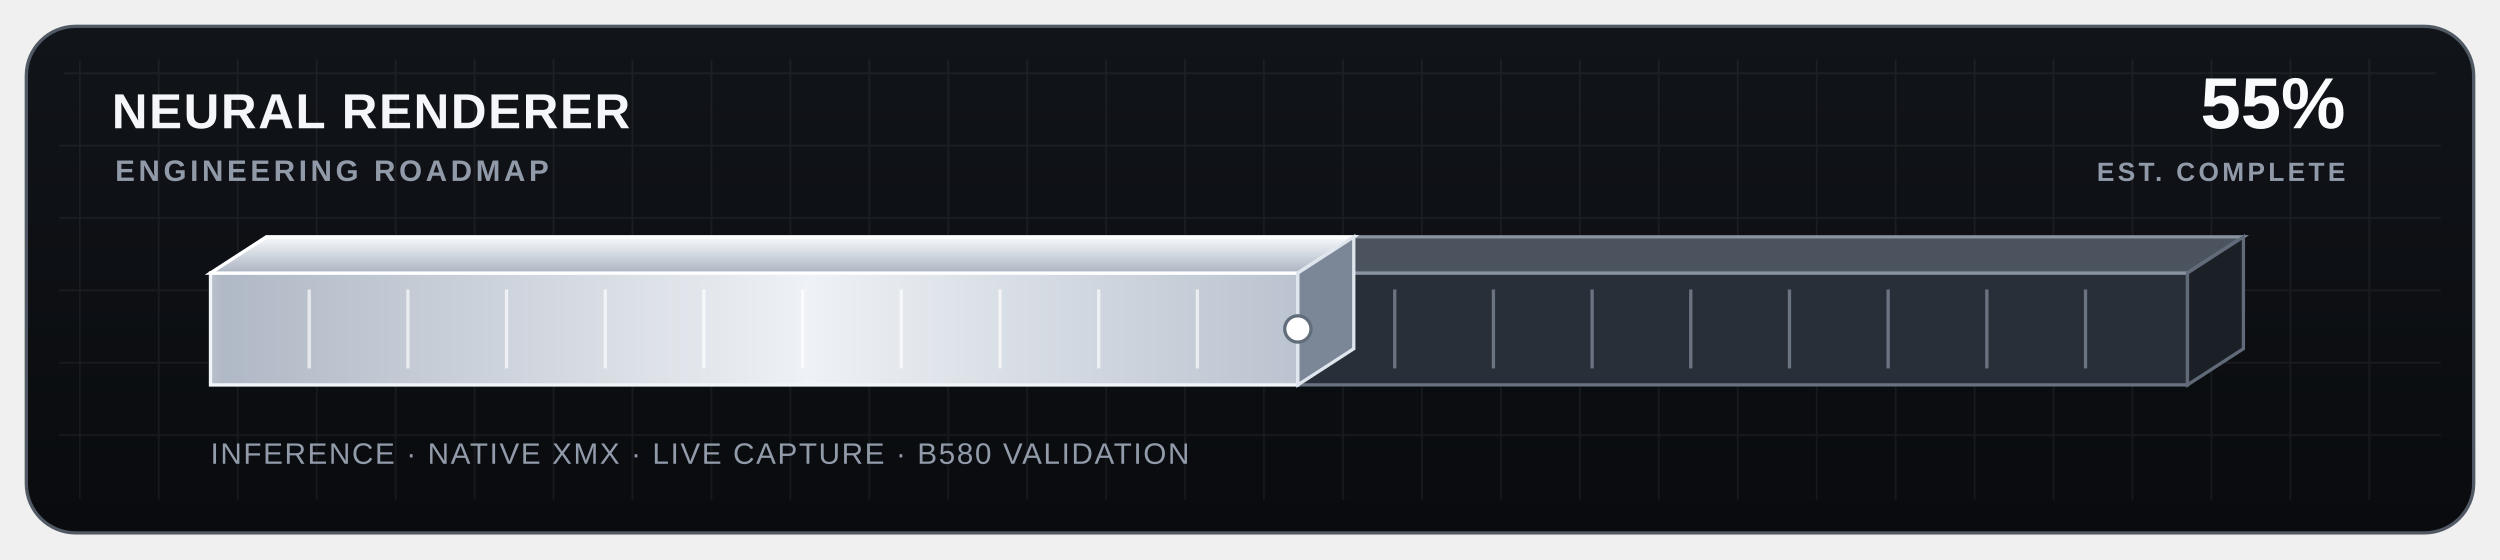
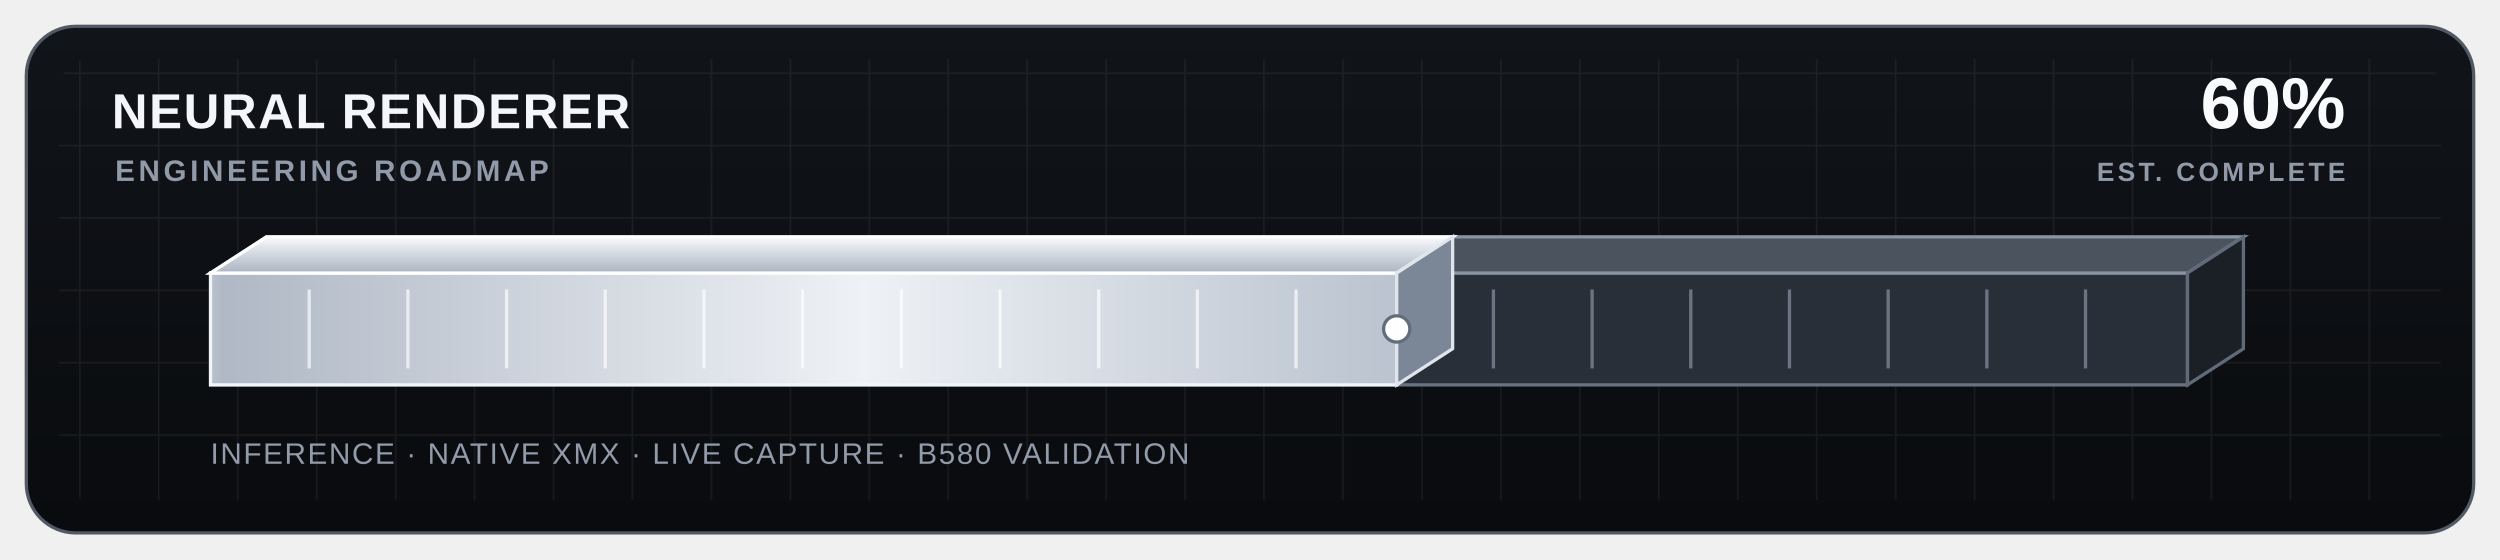
<svg xmlns="http://www.w3.org/2000/svg" width="760" height="170" viewBox="0 0 760 170" role="img" aria-labelledby="title desc">
  <defs>
    <linearGradient id="panel" x1="0" y1="0" x2="0" y2="1">
      <stop offset="0" stop-color="#111419" />
      <stop offset="1" stop-color="#090b0e" />
    </linearGradient>
    <linearGradient id="metal" x1="0" y1="0" x2="1" y2="0">
      <stop offset="0" stop-color="#aeb7c4" />
      <stop offset=".55" stop-color="#eef1f5" />
      <stop offset="1" stop-color="#bac3cf" />
    </linearGradient>
    <linearGradient id="metalTop" x1="0" y1="0" x2="0" y2="1">
      <stop offset="0" stop-color="#f8fafc" />
      <stop offset="1" stop-color="#aab4c1" />
    </linearGradient>
    <linearGradient id="shine" x1="0" y1="0" x2="1" y2="0">
      <stop offset="0" stop-color="#ffffff" stop-opacity="0" />
      <stop offset=".5" stop-color="#ffffff" stop-opacity=".9" />
      <stop offset="1" stop-color="#ffffff" stop-opacity="0" />
    </linearGradient>
    <pattern id="grid" width="24" height="22" patternUnits="userSpaceOnUse">
      <path d="M24 0H0V22" fill="none" stroke="#ffffff" stroke-opacity=".055" stroke-width="1" />
    </pattern>
    <clipPath id="filledFront">
-       <rect x="64" y="83" width="330.55" height="34" />
+       <rect x="64" y="83" width="360.6" height="34" />
    </clipPath>
    <clipPath id="filledTop">
-       <polygon points="64,83 81,72 411.55,72 394.55,83" />
+       <polygon points="64,83 81,72 441.6,72 424.6,83" />
    </clipPath>
  </defs>
  <rect x="8" y="8" width="744" height="154" rx="15" fill="url(#panel)" stroke="#515965" />
  <rect x="18" y="18" width="724" height="134" rx="9" fill="url(#grid)" />
  <text x="34" y="39" fill="#f4f6f9" font-family="Arial, Helvetica, sans-serif" font-size="15" font-weight="700" letter-spacing=".5">NEURAL RENDERER</text>
  <text x="35" y="55" fill="#919aa8" font-family="Arial, Helvetica, sans-serif" font-size="9" font-weight="700" letter-spacing="1.1">ENGINEERING ROADMAP</text>
-   <text x="713" y="39" fill="#fafbfd" text-anchor="end" font-family="Arial, Helvetica, sans-serif" font-size="22" font-weight="700">55%</text>
+   <text x="713" y="39" fill="#fafbfd" text-anchor="end" font-family="Arial, Helvetica, sans-serif" font-size="22" font-weight="700">60%</text>
  <text x="713" y="55" fill="#919aa8" text-anchor="end" font-family="Arial, Helvetica, sans-serif" font-size="8" font-weight="700" letter-spacing="1">EST. COMPLETE</text>
  <polygon points="64,83 665,83 665,117 64,117" fill="#292f38" stroke="#687281" stroke-width="1" />
  <polygon points="64,83 81,72 682,72 665,83" fill="#4b535f" stroke="#8993a1" stroke-width="1" />
  <polygon points="665,83 682,72 682,106 665,117" fill="#1b2027" stroke="#606a78" stroke-width="1" />
-   <polygon points="64,83 394.55,83 394.55,117 64,117" fill="url(#metal)" stroke="#f1f4f8" stroke-width="1" />
-   <polygon points="64,83 81,72 411.55,72 394.55,83" fill="url(#metalTop)" stroke="#ffffff" stroke-width="1" />
-   <polygon points="394.55,83 411.55,72 411.55,106 394.55,117" fill="#7b8797" stroke="#dfe5ec" stroke-width="1" />
+   <polygon points="64,83 424.6,83 424.6,117 64,117" fill="url(#metal)" stroke="#f1f4f8" stroke-width="1" />
+   <polygon points="64,83 81,72 441.6,72 424.6,83" fill="url(#metalTop)" stroke="#ffffff" stroke-width="1" />
+   <polygon points="424.6,83 441.6,72 441.6,106 424.6,117" fill="#7b8797" stroke="#dfe5ec" stroke-width="1" />
  <g clip-path="url(#filledFront)">
    <rect x="20" y="82" width="48" height="38" fill="url(#shine)" opacity=".85">
-       <animate attributeName="x" values="18;390;18" dur="2.8s" repeatCount="indefinite" />
+       <animate attributeName="x" values="18;420;18" dur="2.8s" repeatCount="indefinite" />
    </rect>
  </g>
  <g clip-path="url(#filledTop)">
    <rect x="15" y="70" width="48" height="16" fill="url(#shine)" opacity=".9">
-       <animate attributeName="x" values="18;405;18" dur="2.8s" repeatCount="indefinite" />
+       <animate attributeName="x" values="18;435;18" dur="2.8s" repeatCount="indefinite" />
    </rect>
  </g>
  <g stroke="#8f9aaa" stroke-opacity=".65" stroke-width="1">
-     <path d="M94 88v24 M124 88v24 M154 88v24 M184 88v24 M214 88v24 M244 88v24 M274 88v24 M304 88v24 M334 88v24 M364 88v24" stroke="#ffffff" stroke-opacity=".65" />
-     <path d="M424 88v24 M454 88v24 M484 88v24 M514 88v24 M544 88v24 M574 88v24 M604 88v24 M634 88v24" />
+     <path d="M94 88v24 M124 88v24 M154 88v24 M184 88v24 M214 88v24 M244 88v24 M274 88v24 M304 88v24 M334 88v24 M364 88v24 M394 88v24" stroke="#ffffff" stroke-opacity=".65" />
+     <path d="M454 88v24 M484 88v24 M514 88v24 M544 88v24 M574 88v24 M604 88v24 M634 88v24" />
  </g>
-   <circle cx="394.55" cy="100" r="4" fill="#ffffff" stroke="#626d7b" stroke-width="1">
+   <circle cx="424.6" cy="100" r="4" fill="#ffffff" stroke="#626d7b" stroke-width="1">
    <animate attributeName="r" values="3.5;5;3.5" dur="1.35s" repeatCount="indefinite" />
    <animate attributeName="opacity" values=".78;1;.78" dur="1.35s" repeatCount="indefinite" />
  </circle>
  <text x="64" y="141" fill="#929baa" font-family="Arial, Helvetica, sans-serif" font-size="9" letter-spacing=".5">INFERENCE  ·  NATIVE XMX  ·  LIVE CAPTURE  ·  B580 VALIDATION</text>
</svg>
